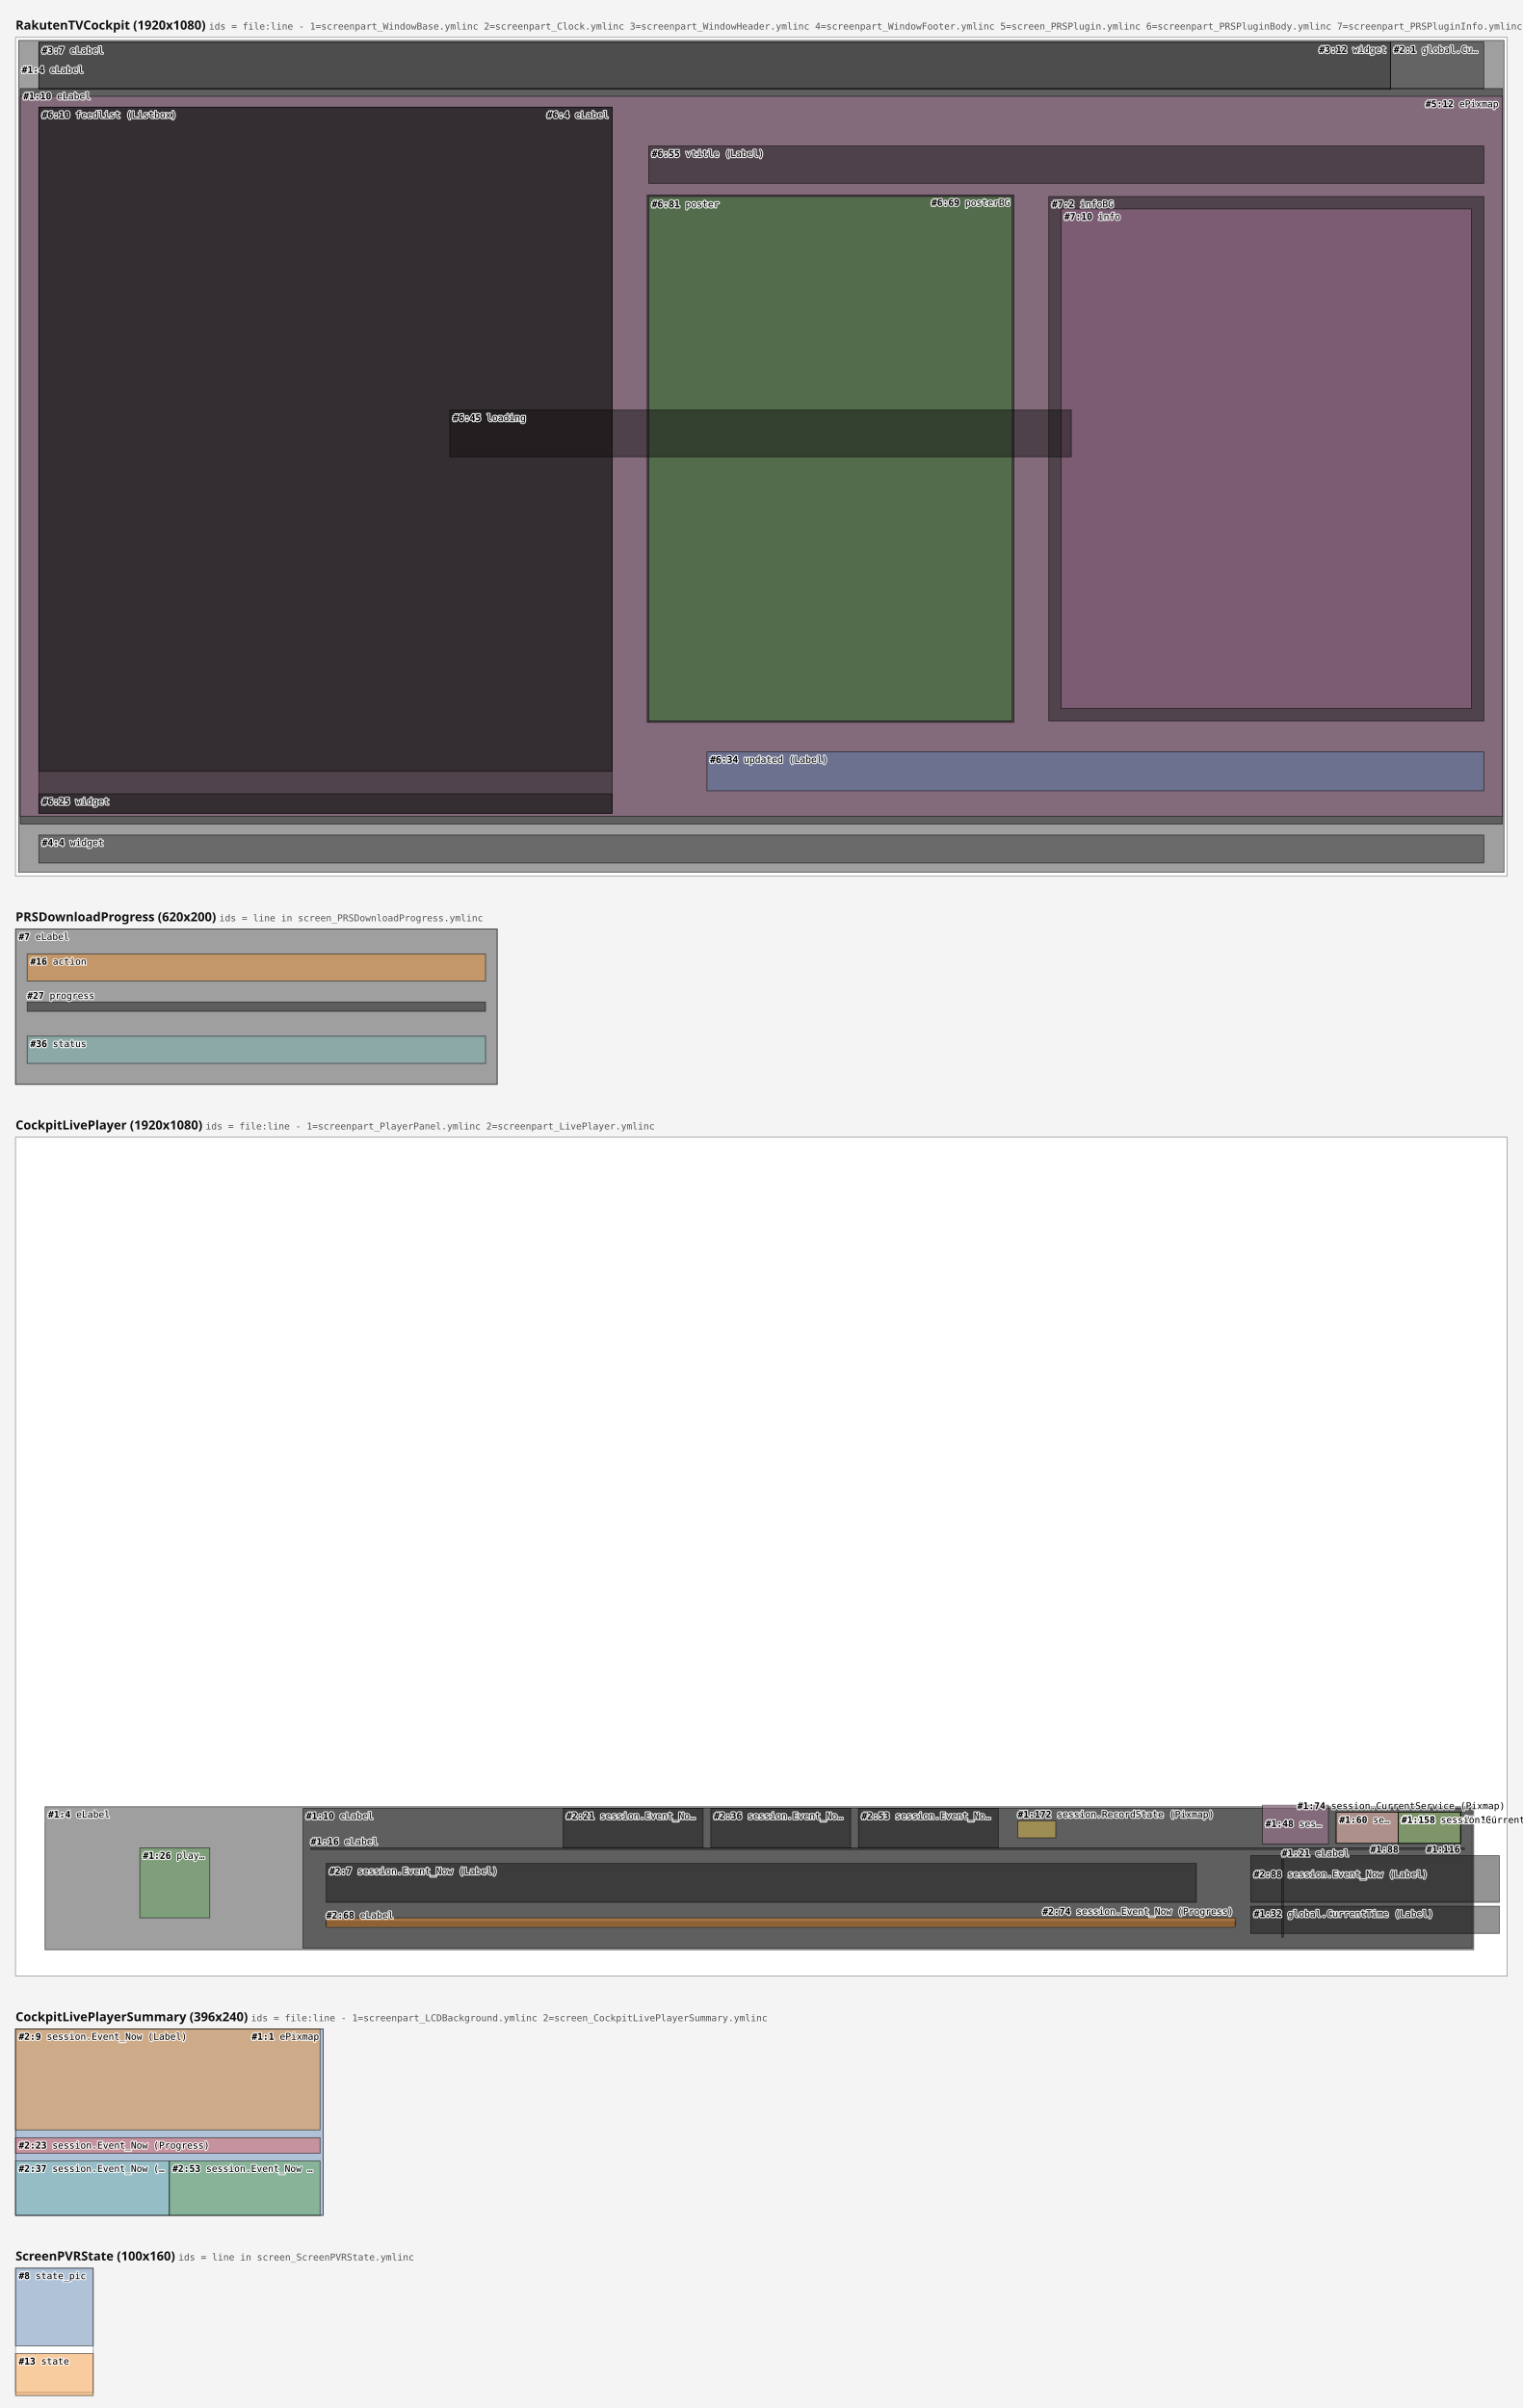
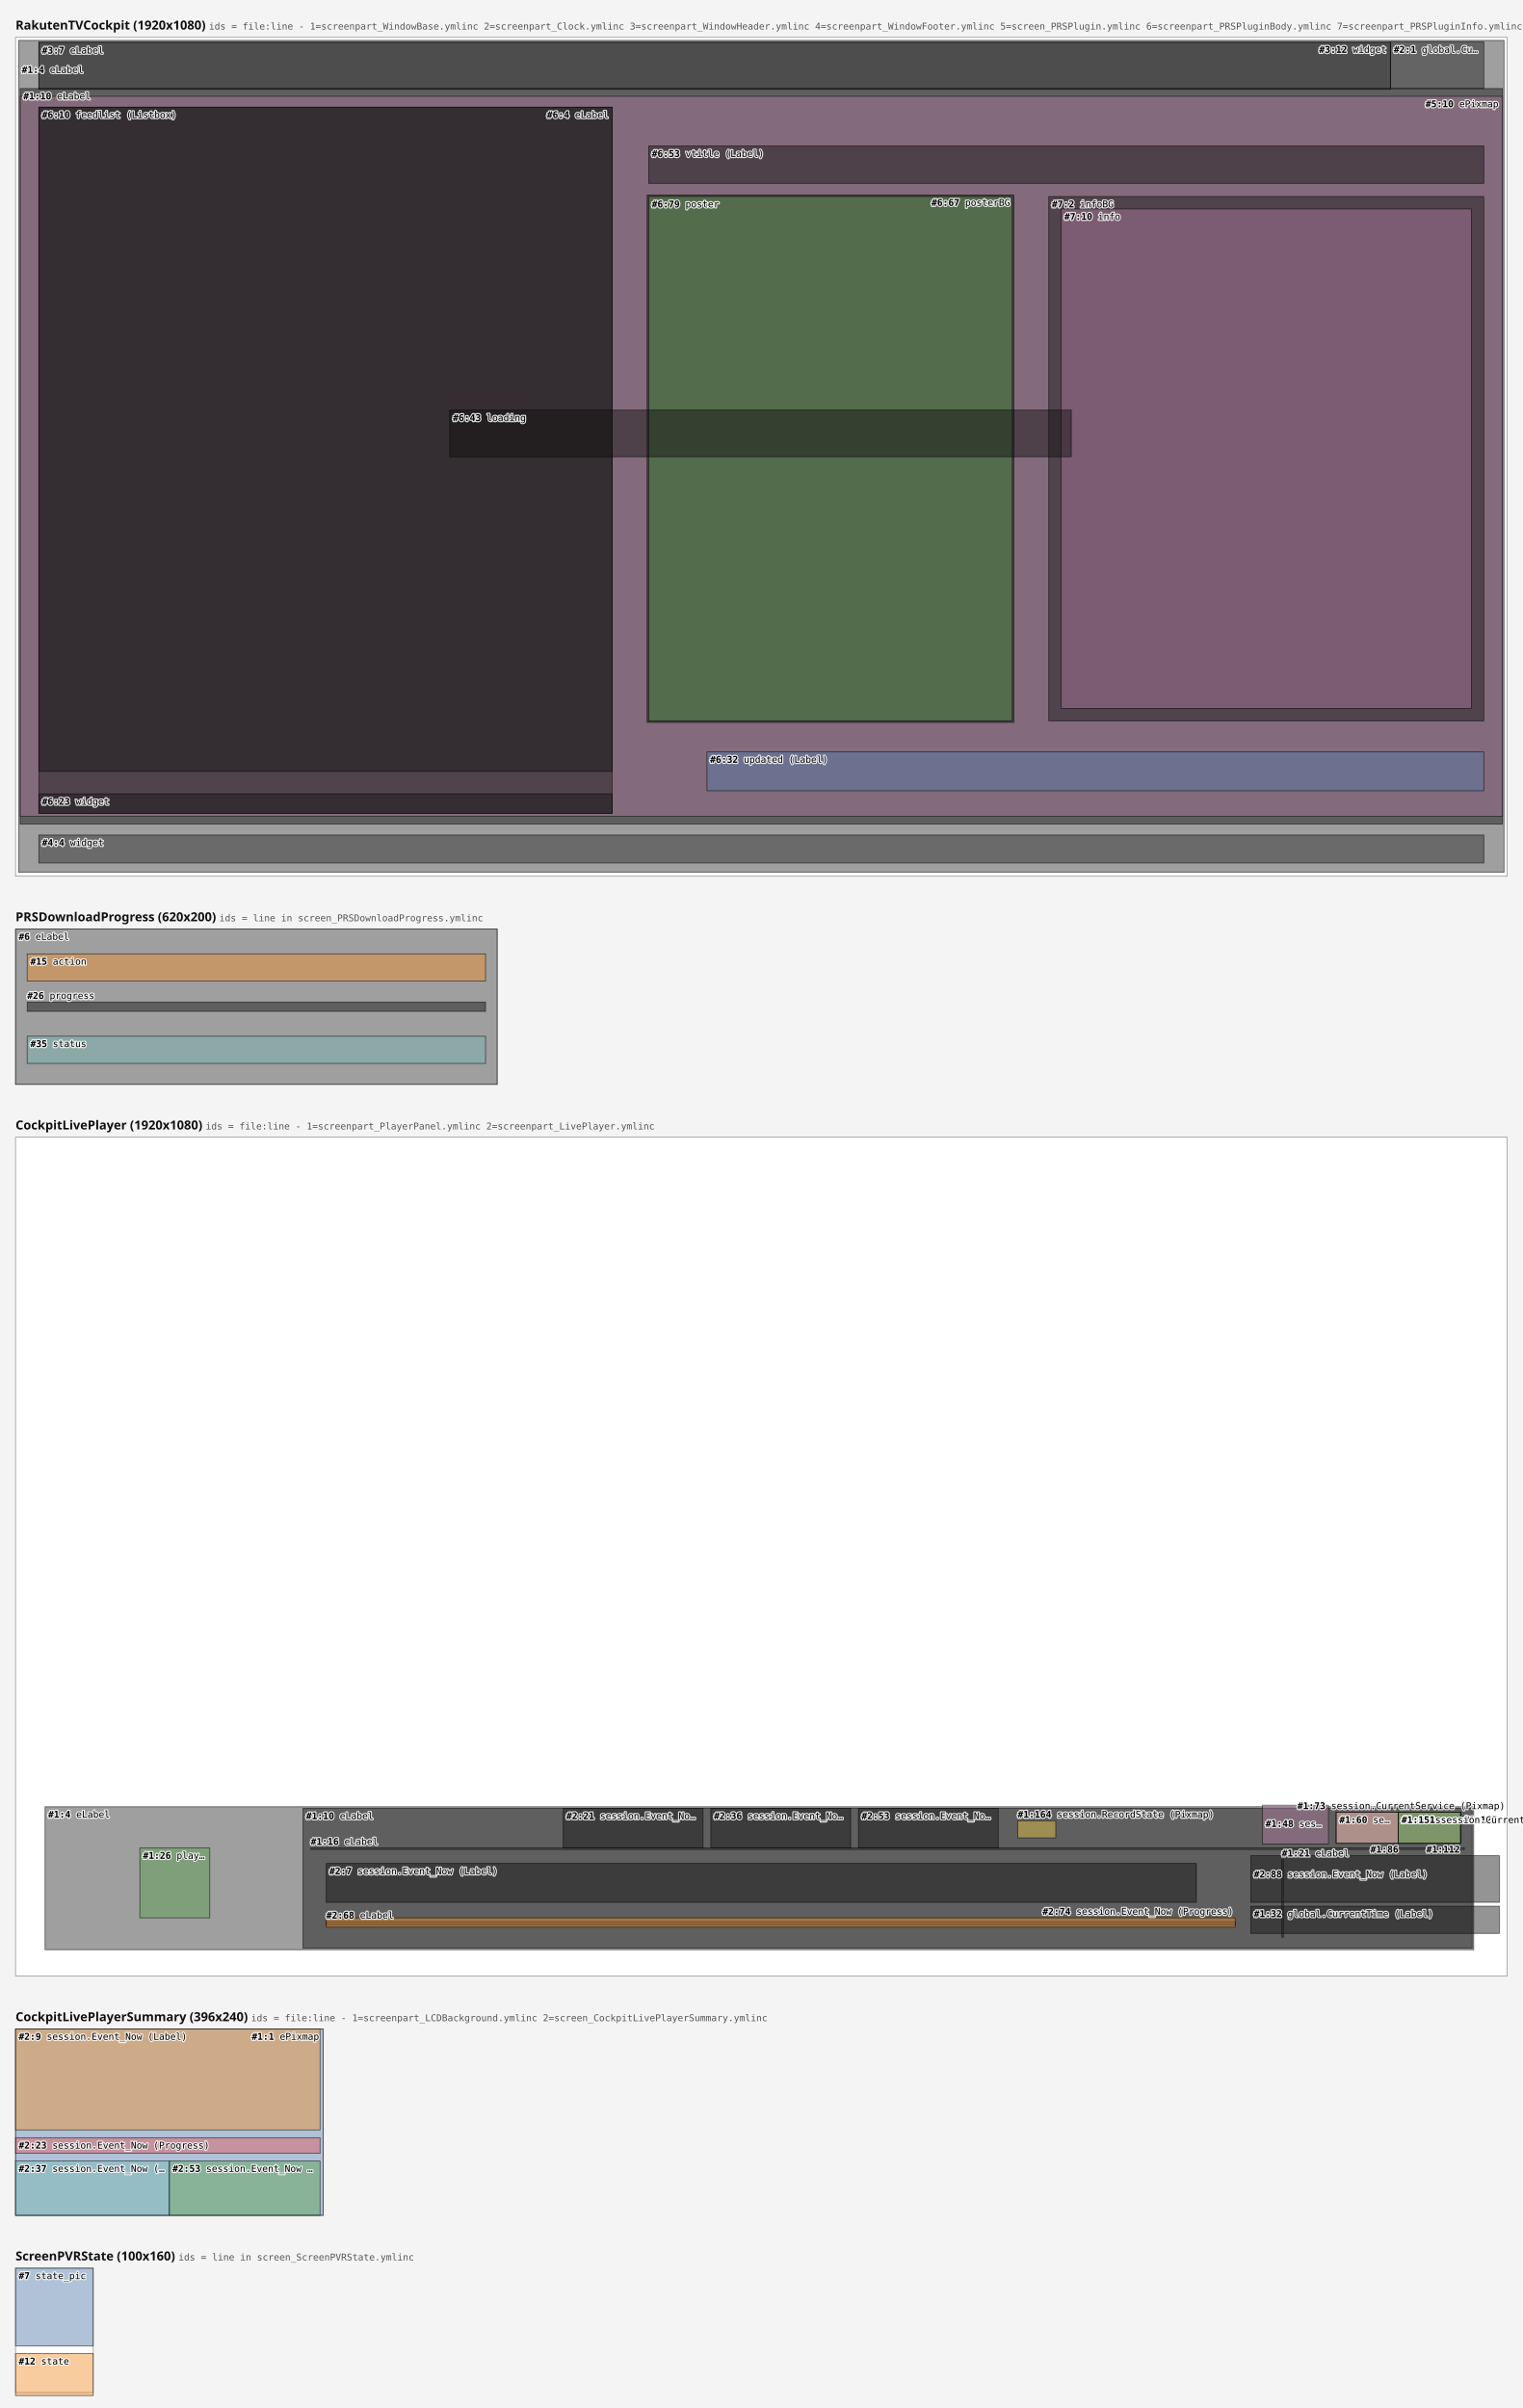
<svg xmlns="http://www.w3.org/2000/svg" width="1960" height="3100" viewBox="0 0 1960 3100">
  <rect x="0" y="0" width="1960" height="3100" fill="#f4f4f4" />
  <text x="20" y="38" font-family="sans-serif" font-size="16" font-weight="bold" fill="#111111">RakutenTVCockpit (1920x1080) <tspan font-family="monospace" font-size="12" font-weight="normal" fill="#555555">ids = file:line - 1=screenpart_WindowBase.ymlinc  2=screenpart_Clock.ymlinc  3=screenpart_WindowHeader.ymlinc  4=screenpart_WindowFooter.ymlinc  5=screen_PRSPlugin.ymlinc  6=screenpart_PRSPluginBody.ymlinc  7=screenpart_PRSPluginInfo.ymlinc</tspan>
  </text>
  <g data-screen="0" transform="translate(20,48)">
    <rect x="0" y="0" width="1920" height="1080" fill="#ffffff" stroke="#999999" stroke-width="1" />
    <rect data-ref="0:0" data-src="screenpart_WindowBase.ymlinc:4" x="4" y="4" width="1912" height="1071" fill="#2c2c2c" fill-opacity="0.45" stroke="#000000" stroke-opacity="0.6" stroke-width="1" />
    <rect data-ref="0:1" data-src="screenpart_WindowBase.ymlinc:10" x="6" y="66" width="1908" height="947" fill="#121212" fill-opacity="0.45" stroke="#000000" stroke-opacity="0.6" stroke-width="1" />
-     <rect data-ref="0:6" data-src="screen_PRSPlugin.ymlinc:12" x="6" y="76" width="1908" height="927" fill="#b07aa1" fill-opacity="0.45" stroke="#000000" stroke-opacity="0.6" stroke-width="1" />
+     <rect data-ref="0:6" data-src="screen_PRSPlugin.ymlinc:10" x="6" y="76" width="1908" height="927" fill="#b07aa1" fill-opacity="0.45" stroke="#000000" stroke-opacity="0.6" stroke-width="1" />
    <rect data-ref="0:15" data-src="screenpart_PRSPluginInfo.ymlinc:2" x="1330" y="205" width="560" height="675" fill="#121212" fill-opacity="0.45" stroke="#000000" stroke-opacity="0.6" stroke-width="1" />
    <rect data-ref="0:7" data-src="screenpart_PRSPluginBody.ymlinc:4" x="30" y="90" width="738" height="909" fill="#121212" fill-opacity="0.45" stroke="#000000" stroke-opacity="0.6" stroke-width="1" />
-     <rect data-ref="0:13" data-src="screenpart_PRSPluginBody.ymlinc:69" x="813" y="203" width="472" height="679" fill="#0e0e0e" fill-opacity="0.45" stroke="#000000" stroke-opacity="0.6" stroke-width="1" />
+     <rect data-ref="0:13" data-src="screenpart_PRSPluginBody.ymlinc:67" x="813" y="203" width="472" height="679" fill="#0e0e0e" fill-opacity="0.45" stroke="#000000" stroke-opacity="0.6" stroke-width="1" />
    <rect data-ref="0:8" data-src="screenpart_PRSPluginBody.ymlinc:10" x="30" y="90" width="738" height="855" fill="#121212" fill-opacity="0.45" stroke="#000000" stroke-opacity="0.6" stroke-width="1" />
-     <rect data-ref="0:9" data-src="screenpart_PRSPluginBody.ymlinc:25" x="30" y="974" width="738" height="25" fill="#121212" fill-opacity="0.45" stroke="#000000" stroke-opacity="0.6" stroke-width="1" />
-     <rect data-ref="0:10" data-src="screenpart_PRSPluginBody.ymlinc:34" x="890" y="920" width="1000" height="50" fill="#4e79a7" fill-opacity="0.45" stroke="#000000" stroke-opacity="0.6" stroke-width="1" />
-     <rect data-ref="0:12" data-src="screenpart_PRSPluginBody.ymlinc:55" x="815" y="140" width="1075" height="48" fill="#0e0e0e" fill-opacity="0.45" stroke="#000000" stroke-opacity="0.6" stroke-width="1" />
-     <rect data-ref="0:14" data-src="screenpart_PRSPluginBody.ymlinc:81" x="815" y="205" width="468" height="675" fill="#59a14f" fill-opacity="0.45" stroke="#000000" stroke-opacity="0.6" stroke-width="1" />
+     <rect data-ref="0:9" data-src="screenpart_PRSPluginBody.ymlinc:23" x="30" y="974" width="738" height="25" fill="#121212" fill-opacity="0.45" stroke="#000000" stroke-opacity="0.6" stroke-width="1" />
+     <rect data-ref="0:10" data-src="screenpart_PRSPluginBody.ymlinc:32" x="890" y="920" width="1000" height="50" fill="#4e79a7" fill-opacity="0.45" stroke="#000000" stroke-opacity="0.6" stroke-width="1" />
+     <rect data-ref="0:12" data-src="screenpart_PRSPluginBody.ymlinc:53" x="815" y="140" width="1075" height="48" fill="#0e0e0e" fill-opacity="0.45" stroke="#000000" stroke-opacity="0.6" stroke-width="1" />
+     <rect data-ref="0:14" data-src="screenpart_PRSPluginBody.ymlinc:79" x="815" y="205" width="468" height="675" fill="#59a14f" fill-opacity="0.45" stroke="#000000" stroke-opacity="0.6" stroke-width="1" />
    <rect data-ref="0:16" data-src="screenpart_PRSPluginInfo.ymlinc:10" x="1346" y="221" width="528" height="643" fill="#b07aa1" fill-opacity="0.45" stroke="#000000" stroke-opacity="0.6" stroke-width="1" />
    <rect data-ref="0:5" data-src="screenpart_WindowFooter.ymlinc:4" x="30" y="1027" width="1860" height="36" fill="#2c2c2c" fill-opacity="0.45" stroke="#000000" stroke-opacity="0.6" stroke-width="1" />
-     <rect data-ref="0:11" data-src="screenpart_PRSPluginBody.ymlinc:45" x="559" y="480" width="800" height="60" fill="#0e0e0e" fill-opacity="0.45" stroke="#000000" stroke-opacity="0.6" stroke-width="1" />
+     <rect data-ref="0:11" data-src="screenpart_PRSPluginBody.ymlinc:43" x="559" y="480" width="800" height="60" fill="#0e0e0e" fill-opacity="0.45" stroke="#000000" stroke-opacity="0.6" stroke-width="1" />
    <rect data-ref="0:3" data-src="screenpart_WindowHeader.ymlinc:7" x="30" y="7" width="1740" height="60" fill="#2c2c2c" fill-opacity="0.45" stroke="#000000" stroke-opacity="0.6" stroke-width="1" />
    <rect data-ref="0:2" data-src="screenpart_Clock.ymlinc:1" x="1770" y="6" width="120" height="60" fill="#1d1d1d" fill-opacity="0.45" stroke="#000000" stroke-opacity="0.6" stroke-width="1" />
    <rect data-ref="0:4" data-src="screenpart_WindowHeader.ymlinc:12" x="30" y="6" width="1740" height="60" fill="#2c2c2c" fill-opacity="0.45" stroke="#000000" stroke-opacity="0.6" stroke-width="1" />
    <g pointer-events="none" font-family="monospace" font-size="12" fill="#000000" stroke="#ffffff" stroke-width="3" stroke-opacity="0.85" stroke-linejoin="round" paint-order="stroke">
      <text x="8" y="46">
        <tspan font-weight="bold">#1:4</tspan> eLabel</text>
      <text x="10" y="80">
        <tspan font-weight="bold">#1:10</tspan> eLabel</text>
      <text x="1815" y="90">
-         <tspan font-weight="bold">#5:12</tspan> ePixmap</text>
+         <tspan font-weight="bold">#5:10</tspan> ePixmap</text>
      <text x="1334" y="219">
        <tspan font-weight="bold">#7:2</tspan> infoBG</text>
      <text x="684" y="104">
        <tspan font-weight="bold">#6:4</tspan> eLabel</text>
      <text x="1179" y="217">
-         <tspan font-weight="bold">#6:69</tspan> posterBG</text>
+         <tspan font-weight="bold">#6:67</tspan> posterBG</text>
      <text x="34" y="104">
        <tspan font-weight="bold">#6:10</tspan> feedlist (Listbox)</text>
      <text x="34" y="988">
-         <tspan font-weight="bold">#6:25</tspan> widget</text>
+         <tspan font-weight="bold">#6:23</tspan> widget</text>
      <text x="894" y="934">
-         <tspan font-weight="bold">#6:34</tspan> updated (Label)</text>
+         <tspan font-weight="bold">#6:32</tspan> updated (Label)</text>
      <text x="819" y="154">
-         <tspan font-weight="bold">#6:55</tspan> vtitle (Label)</text>
+         <tspan font-weight="bold">#6:53</tspan> vtitle (Label)</text>
      <text x="819" y="219">
-         <tspan font-weight="bold">#6:81</tspan> poster</text>
+         <tspan font-weight="bold">#6:79</tspan> poster</text>
      <text x="1350" y="235">
        <tspan font-weight="bold">#7:10</tspan> info</text>
      <text x="34" y="1041">
        <tspan font-weight="bold">#4:4</tspan> widget</text>
      <text x="563" y="494">
-         <tspan font-weight="bold">#6:45</tspan> loading</text>
+         <tspan font-weight="bold">#6:43</tspan> loading</text>
      <text x="34" y="21">
        <tspan font-weight="bold">#3:7</tspan> eLabel</text>
      <text x="1774" y="20">
        <tspan font-weight="bold">#2:1</tspan> global.Cu…</text>
      <text x="1678" y="20">
        <tspan font-weight="bold">#3:12</tspan> widget</text>
    </g>
  </g>
  <text x="20" y="1186" font-family="sans-serif" font-size="16" font-weight="bold" fill="#111111">PRSDownloadProgress (620x200) <tspan font-family="monospace" font-size="12" font-weight="normal" fill="#555555">ids = line in screen_PRSDownloadProgress.ymlinc</tspan>
  </text>
  <g data-screen="1" transform="translate(20,1196)">
    <rect x="0" y="0" width="620" height="200" fill="#ffffff" stroke="#999999" stroke-width="1" />
-     <rect data-ref="1:0" data-src="screen_PRSDownloadProgress.ymlinc:7" x="0" y="0" width="620" height="200" fill="#2c2c2c" fill-opacity="0.45" stroke="#000000" stroke-opacity="0.6" stroke-width="1" />
-     <rect data-ref="1:1" data-src="screen_PRSDownloadProgress.ymlinc:16" x="15" y="32" width="590" height="35" fill="#f28e2b" fill-opacity="0.45" stroke="#000000" stroke-opacity="0.6" stroke-width="1" />
-     <rect data-ref="1:3" data-src="screen_PRSDownloadProgress.ymlinc:36" x="15" y="138" width="590" height="35" fill="#76b7b2" fill-opacity="0.45" stroke="#000000" stroke-opacity="0.6" stroke-width="1" />
-     <rect data-ref="1:2" data-src="screen_PRSDownloadProgress.ymlinc:27" x="15" y="94" width="590" height="12" fill="#0e0e0e" fill-opacity="0.45" stroke="#000000" stroke-opacity="0.6" stroke-width="1" />
+     <rect data-ref="1:0" data-src="screen_PRSDownloadProgress.ymlinc:6" x="0" y="0" width="620" height="200" fill="#2c2c2c" fill-opacity="0.45" stroke="#000000" stroke-opacity="0.6" stroke-width="1" />
+     <rect data-ref="1:1" data-src="screen_PRSDownloadProgress.ymlinc:15" x="15" y="32" width="590" height="35" fill="#f28e2b" fill-opacity="0.45" stroke="#000000" stroke-opacity="0.6" stroke-width="1" />
+     <rect data-ref="1:3" data-src="screen_PRSDownloadProgress.ymlinc:35" x="15" y="138" width="590" height="35" fill="#76b7b2" fill-opacity="0.45" stroke="#000000" stroke-opacity="0.6" stroke-width="1" />
+     <rect data-ref="1:2" data-src="screen_PRSDownloadProgress.ymlinc:26" x="15" y="94" width="590" height="12" fill="#0e0e0e" fill-opacity="0.45" stroke="#000000" stroke-opacity="0.6" stroke-width="1" />
    <g pointer-events="none" font-family="monospace" font-size="12" fill="#000000" stroke="#ffffff" stroke-width="3" stroke-opacity="0.85" stroke-linejoin="round" paint-order="stroke">
      <text x="4" y="14">
-         <tspan font-weight="bold">#7</tspan> eLabel</text>
+         <tspan font-weight="bold">#6</tspan> eLabel</text>
      <text x="19" y="46">
-         <tspan font-weight="bold">#16</tspan> action</text>
+         <tspan font-weight="bold">#15</tspan> action</text>
      <text x="19" y="152">
-         <tspan font-weight="bold">#36</tspan> status</text>
+         <tspan font-weight="bold">#35</tspan> status</text>
      <text x="15" y="90">
-         <tspan font-weight="bold">#27</tspan> progress</text>
+         <tspan font-weight="bold">#26</tspan> progress</text>
    </g>
  </g>
  <text x="20" y="1454" font-family="sans-serif" font-size="16" font-weight="bold" fill="#111111">CockpitLivePlayer (1920x1080) <tspan font-family="monospace" font-size="12" font-weight="normal" fill="#555555">ids = file:line - 1=screenpart_PlayerPanel.ymlinc  2=screenpart_LivePlayer.ymlinc</tspan>
  </text>
  <g data-screen="2" transform="translate(20,1464)">
    <rect x="0" y="0" width="1920" height="1080" fill="#ffffff" stroke="#999999" stroke-width="1" />
    <rect data-ref="2:0" data-src="screenpart_PlayerPanel.ymlinc:4" x="38" y="862" width="1839" height="184" fill="#2c2c2c" fill-opacity="0.45" stroke="#000000" stroke-opacity="0.6" stroke-width="1" />
    <rect data-ref="2:1" data-src="screenpart_PlayerPanel.ymlinc:10" x="370" y="864" width="1505" height="180" fill="#121212" fill-opacity="0.45" stroke="#000000" stroke-opacity="0.6" stroke-width="1" />
    <rect data-ref="2:2" data-src="screenpart_PlayerPanel.ymlinc:16" x="380" y="915" width="1485" height="2" fill="#363636" fill-opacity="0.45" stroke="#000000" stroke-opacity="0.6" stroke-width="1" />
    <rect data-ref="2:3" data-src="screenpart_PlayerPanel.ymlinc:21" x="1630" y="930" width="2" height="100" fill="#363636" fill-opacity="0.45" stroke="#000000" stroke-opacity="0.6" stroke-width="1" />
    <rect data-ref="2:16" data-src="screenpart_LivePlayer.ymlinc:7" x="400" y="935" width="1120" height="50" fill="#121212" fill-opacity="0.45" stroke="#000000" stroke-opacity="0.6" stroke-width="1" />
    <rect data-ref="2:17" data-src="screenpart_LivePlayer.ymlinc:21" x="705" y="864" width="180" height="51" fill="#121212" fill-opacity="0.45" stroke="#000000" stroke-opacity="0.6" stroke-width="1" />
    <rect data-ref="2:18" data-src="screenpart_LivePlayer.ymlinc:36" x="895" y="864" width="180" height="51" fill="#121212" fill-opacity="0.45" stroke="#000000" stroke-opacity="0.6" stroke-width="1" />
    <rect data-ref="2:19" data-src="screenpart_LivePlayer.ymlinc:53" x="1085" y="864" width="180" height="51" fill="#121212" fill-opacity="0.45" stroke="#000000" stroke-opacity="0.6" stroke-width="1" />
    <rect data-ref="2:20" data-src="screenpart_LivePlayer.ymlinc:68" x="400" y="1010" width="1170" height="4" fill="#232323" fill-opacity="0.45" stroke="#000000" stroke-opacity="0.6" stroke-width="1" />
    <rect data-ref="2:7" data-src="screenpart_PlayerPanel.ymlinc:60" x="1700" y="869" width="80" height="40" fill="#ff9da7" fill-opacity="0.45" stroke="#000000" stroke-opacity="0.6" stroke-width="1" />
-     <rect data-ref="2:8" data-src="screenpart_PlayerPanel.ymlinc:74" x="1700" y="869" width="80" height="40" fill="#9c755f" fill-opacity="0.45" stroke="#000000" stroke-opacity="0.6" stroke-width="1" />
-     <rect data-ref="2:9" data-src="screenpart_PlayerPanel.ymlinc:88" x="1700" y="869" width="80" height="40" fill="#bab0ac" fill-opacity="0.45" stroke="#000000" stroke-opacity="0.6" stroke-width="1" />
-     <rect data-ref="2:10" data-src="screenpart_PlayerPanel.ymlinc:102" x="1780" y="869" width="80" height="40" fill="#4e79a7" fill-opacity="0.45" stroke="#000000" stroke-opacity="0.6" stroke-width="1" />
-     <rect data-ref="2:11" data-src="screenpart_PlayerPanel.ymlinc:116" x="1780" y="869" width="80" height="40" fill="#f28e2b" fill-opacity="0.45" stroke="#000000" stroke-opacity="0.6" stroke-width="1" />
-     <rect data-ref="2:12" data-src="screenpart_PlayerPanel.ymlinc:130" x="1780" y="869" width="80" height="40" fill="#e15759" fill-opacity="0.45" stroke="#000000" stroke-opacity="0.6" stroke-width="1" />
-     <rect data-ref="2:13" data-src="screenpart_PlayerPanel.ymlinc:144" x="1780" y="869" width="80" height="40" fill="#76b7b2" fill-opacity="0.45" stroke="#000000" stroke-opacity="0.6" stroke-width="1" />
-     <rect data-ref="2:14" data-src="screenpart_PlayerPanel.ymlinc:158" x="1780" y="869" width="80" height="40" fill="#59a14f" fill-opacity="0.45" stroke="#000000" stroke-opacity="0.6" stroke-width="1" />
-     <rect data-ref="2:15" data-src="screenpart_PlayerPanel.ymlinc:172" x="1290" y="880" width="49" height="22" fill="#edc948" fill-opacity="0.45" stroke="#000000" stroke-opacity="0.6" stroke-width="1" />
+     <rect data-ref="2:8" data-src="screenpart_PlayerPanel.ymlinc:73" x="1700" y="869" width="80" height="40" fill="#9c755f" fill-opacity="0.45" stroke="#000000" stroke-opacity="0.6" stroke-width="1" />
+     <rect data-ref="2:9" data-src="screenpart_PlayerPanel.ymlinc:86" x="1700" y="869" width="80" height="40" fill="#bab0ac" fill-opacity="0.45" stroke="#000000" stroke-opacity="0.6" stroke-width="1" />
+     <rect data-ref="2:10" data-src="screenpart_PlayerPanel.ymlinc:99" x="1780" y="869" width="80" height="40" fill="#4e79a7" fill-opacity="0.45" stroke="#000000" stroke-opacity="0.6" stroke-width="1" />
+     <rect data-ref="2:11" data-src="screenpart_PlayerPanel.ymlinc:112" x="1780" y="869" width="80" height="40" fill="#f28e2b" fill-opacity="0.45" stroke="#000000" stroke-opacity="0.6" stroke-width="1" />
+     <rect data-ref="2:12" data-src="screenpart_PlayerPanel.ymlinc:125" x="1780" y="869" width="80" height="40" fill="#e15759" fill-opacity="0.45" stroke="#000000" stroke-opacity="0.6" stroke-width="1" />
+     <rect data-ref="2:13" data-src="screenpart_PlayerPanel.ymlinc:138" x="1780" y="869" width="80" height="40" fill="#76b7b2" fill-opacity="0.45" stroke="#000000" stroke-opacity="0.6" stroke-width="1" />
+     <rect data-ref="2:14" data-src="screenpart_PlayerPanel.ymlinc:151" x="1780" y="869" width="80" height="40" fill="#59a14f" fill-opacity="0.45" stroke="#000000" stroke-opacity="0.6" stroke-width="1" />
+     <rect data-ref="2:15" data-src="screenpart_PlayerPanel.ymlinc:164" x="1290" y="880" width="49" height="22" fill="#edc948" fill-opacity="0.45" stroke="#000000" stroke-opacity="0.6" stroke-width="1" />
    <rect data-ref="2:4" data-src="screenpart_PlayerPanel.ymlinc:26" x="160" y="915" width="90" height="90" fill="#59a14f" fill-opacity="0.45" stroke="#000000" stroke-opacity="0.6" stroke-width="1" />
    <rect data-ref="2:21" data-src="screenpart_LivePlayer.ymlinc:74" x="400" y="1005" width="1170" height="12" fill="#f28e2b" fill-opacity="0.45" stroke="#000000" stroke-opacity="0.6" stroke-width="1" />
    <rect data-ref="2:6" data-src="screenpart_PlayerPanel.ymlinc:48" x="1605" y="860" width="85" height="50" fill="#b07aa1" fill-opacity="0.45" stroke="#000000" stroke-opacity="0.6" stroke-width="1" />
    <rect data-ref="2:5" data-src="screenpart_PlayerPanel.ymlinc:32" x="1590" y="990" width="320" height="35" fill="#121212" fill-opacity="0.45" stroke="#000000" stroke-opacity="0.6" stroke-width="1" />
    <rect data-ref="2:22" data-src="screenpart_LivePlayer.ymlinc:88" x="1590" y="925" width="320" height="60" fill="#121212" fill-opacity="0.45" stroke="#000000" stroke-opacity="0.6" stroke-width="1" />
    <g pointer-events="none" font-family="monospace" font-size="12" fill="#000000" stroke="#ffffff" stroke-width="3" stroke-opacity="0.85" stroke-linejoin="round" paint-order="stroke">
      <text x="42" y="876">
        <tspan font-weight="bold">#1:4</tspan> eLabel</text>
      <text x="374" y="878">
        <tspan font-weight="bold">#1:10</tspan> eLabel</text>
      <text x="380" y="911">
        <tspan font-weight="bold">#1:16</tspan> eLabel</text>
      <text x="1630" y="926">
        <tspan font-weight="bold">#1:21</tspan> eLabel</text>
      <text x="404" y="949">
        <tspan font-weight="bold">#2:7</tspan> session.Event_Now (Label)</text>
      <text x="709" y="878">
        <tspan font-weight="bold">#2:21</tspan> session.Event_No…</text>
      <text x="899" y="878">
        <tspan font-weight="bold">#2:36</tspan> session.Event_No…</text>
      <text x="1089" y="878">
        <tspan font-weight="bold">#2:53</tspan> session.Event_No…</text>
      <text x="400" y="1006">
        <tspan font-weight="bold">#2:68</tspan> eLabel</text>
      <text x="1704" y="883">
        <tspan font-weight="bold">#1:60</tspan> se…</text>
      <text x="1650" y="865">
-         <tspan font-weight="bold">#1:74</tspan> session.CurrentService (Pixmap)</text>
+         <tspan font-weight="bold">#1:73</tspan> session.CurrentService (Pixmap)</text>
      <text x="1744" y="921">
-         <tspan font-weight="bold">#1:88</tspan>
+         <tspan font-weight="bold">#1:86</tspan>
      </text>
      <text x="1784" y="883">
-         <tspan font-weight="bold">#1:102</tspan>
-       </text>
+         <tspan font-weight="bold">#1:99</tspan> se…</text>
      <text x="1816" y="921">
-         <tspan font-weight="bold">#1:116</tspan>
+         <tspan font-weight="bold">#1:112</tspan>
      </text>
      <text x="1864" y="883">
-         <tspan font-weight="bold">#1:130</tspan>
+         <tspan font-weight="bold">#1:125</tspan>
      </text>
      <text x="1784" y="883">
-         <tspan font-weight="bold">#1:144</tspan> session.CurrentService (Pixmap)</text>
+         <tspan font-weight="bold">#1:138</tspan> session.CurrentService (Pixmap)</text>
      <text x="1784" y="883">
-         <tspan font-weight="bold">#1:158</tspan> session.CurrentService (Pixmap)</text>
+         <tspan font-weight="bold">#1:151</tspan> session.CurrentService (Pixmap)</text>
      <text x="1290" y="876">
-         <tspan font-weight="bold">#1:172</tspan> session.RecordState (Pixmap)</text>
+         <tspan font-weight="bold">#1:164</tspan> session.RecordState (Pixmap)</text>
      <text x="164" y="929">
        <tspan font-weight="bold">#1:26</tspan> play…</text>
      <text x="1322" y="1001">
        <tspan font-weight="bold">#2:74</tspan> session.Event_Now (Progress)</text>
      <text x="1609" y="888">
        <tspan font-weight="bold">#1:48</tspan> ses…</text>
      <text x="1594" y="1004">
        <tspan font-weight="bold">#1:32</tspan> global.CurrentTime (Label)</text>
      <text x="1594" y="953">
        <tspan font-weight="bold">#2:88</tspan> session.Event_Now (Label)</text>
    </g>
  </g>
  <text x="20" y="2602" font-family="sans-serif" font-size="16" font-weight="bold" fill="#111111">CockpitLivePlayerSummary (396x240) <tspan font-family="monospace" font-size="12" font-weight="normal" fill="#555555">ids = file:line - 1=screenpart_LCDBackground.ymlinc  2=screen_CockpitLivePlayerSummary.ymlinc</tspan>
  </text>
  <g data-screen="3" transform="translate(20,2612)">
    <rect x="0" y="0" width="396" height="240" fill="#ffffff" stroke="#999999" stroke-width="1" />
    <rect data-ref="3:0" data-src="screenpart_LCDBackground.ymlinc:1" x="0" y="0" width="396" height="240" fill="#4e79a7" fill-opacity="0.45" stroke="#000000" stroke-opacity="0.6" stroke-width="1" />
    <rect data-ref="3:3" data-src="screen_CockpitLivePlayerSummary.ymlinc:37" x="0" y="170" width="198" height="70" fill="#76b7b2" fill-opacity="0.45" stroke="#000000" stroke-opacity="0.6" stroke-width="1" />
    <rect data-ref="3:4" data-src="screen_CockpitLivePlayerSummary.ymlinc:53" x="198" y="170" width="194" height="70" fill="#59a14f" fill-opacity="0.45" stroke="#000000" stroke-opacity="0.6" stroke-width="1" />
    <rect data-ref="3:1" data-src="screen_CockpitLivePlayerSummary.ymlinc:9" x="0" y="0" width="392" height="130" fill="#f28e2b" fill-opacity="0.45" stroke="#000000" stroke-opacity="0.6" stroke-width="1" />
    <rect data-ref="3:2" data-src="screen_CockpitLivePlayerSummary.ymlinc:23" x="0" y="140" width="392" height="20" fill="#e15759" fill-opacity="0.45" stroke="#000000" stroke-opacity="0.6" stroke-width="1" />
    <g pointer-events="none" font-family="monospace" font-size="12" fill="#000000" stroke="#ffffff" stroke-width="3" stroke-opacity="0.85" stroke-linejoin="round" paint-order="stroke">
      <text x="304" y="14">
        <tspan font-weight="bold">#1:1</tspan> ePixmap</text>
      <text x="4" y="184">
        <tspan font-weight="bold">#2:37</tspan> session.Event_Now (…</text>
      <text x="202" y="184">
        <tspan font-weight="bold">#2:53</tspan> session.Event_Now …</text>
      <text x="4" y="14">
        <tspan font-weight="bold">#2:9</tspan> session.Event_Now (Label)</text>
      <text x="4" y="154">
        <tspan font-weight="bold">#2:23</tspan> session.Event_Now (Progress)</text>
    </g>
  </g>
  <text x="20" y="2910" font-family="sans-serif" font-size="16" font-weight="bold" fill="#111111">ScreenPVRState (100x160) <tspan font-family="monospace" font-size="12" font-weight="normal" fill="#555555">ids = line in screen_ScreenPVRState.ymlinc</tspan>
  </text>
  <g data-screen="4" transform="translate(20,2920)">
    <rect x="0" y="0" width="100" height="160" fill="#ffffff" stroke="#999999" stroke-width="1" />
-     <rect data-ref="4:0" data-src="screen_ScreenPVRState.ymlinc:8" x="0" y="0" width="100" height="100" fill="#4e79a7" fill-opacity="0.45" stroke="#000000" stroke-opacity="0.6" stroke-width="1" />
-     <rect data-ref="4:1" data-src="screen_ScreenPVRState.ymlinc:13" x="0" y="110" width="100" height="54" fill="#f28e2b" fill-opacity="0.45" stroke="#000000" stroke-opacity="0.6" stroke-width="1" />
+     <rect data-ref="4:0" data-src="screen_ScreenPVRState.ymlinc:7" x="0" y="0" width="100" height="100" fill="#4e79a7" fill-opacity="0.45" stroke="#000000" stroke-opacity="0.6" stroke-width="1" />
+     <rect data-ref="4:1" data-src="screen_ScreenPVRState.ymlinc:12" x="0" y="110" width="100" height="54" fill="#f28e2b" fill-opacity="0.45" stroke="#000000" stroke-opacity="0.6" stroke-width="1" />
    <g pointer-events="none" font-family="monospace" font-size="12" fill="#000000" stroke="#ffffff" stroke-width="3" stroke-opacity="0.85" stroke-linejoin="round" paint-order="stroke">
      <text x="4" y="14">
-         <tspan font-weight="bold">#8</tspan> state_pic</text>
+         <tspan font-weight="bold">#7</tspan> state_pic</text>
      <text x="4" y="124">
-         <tspan font-weight="bold">#13</tspan> state</text>
+         <tspan font-weight="bold">#12</tspan> state</text>
    </g>
  </g>
</svg>
